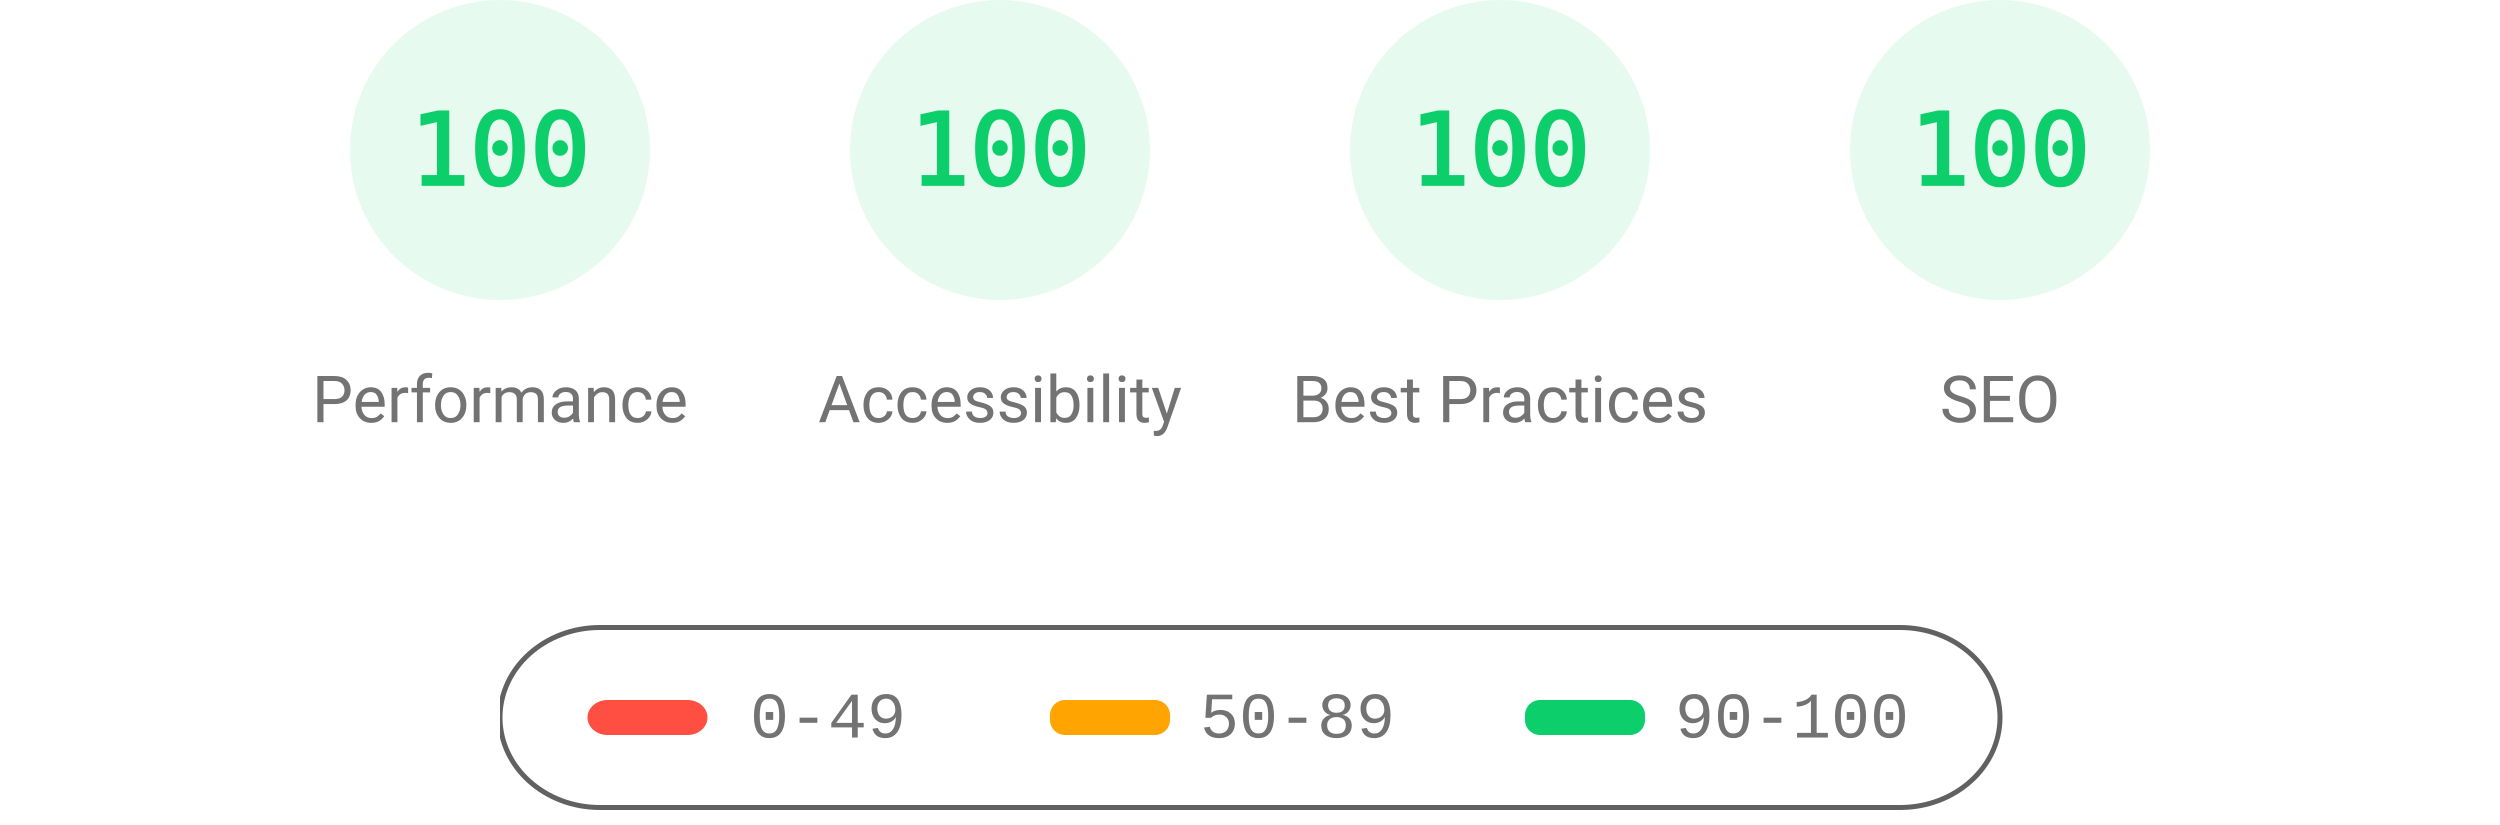
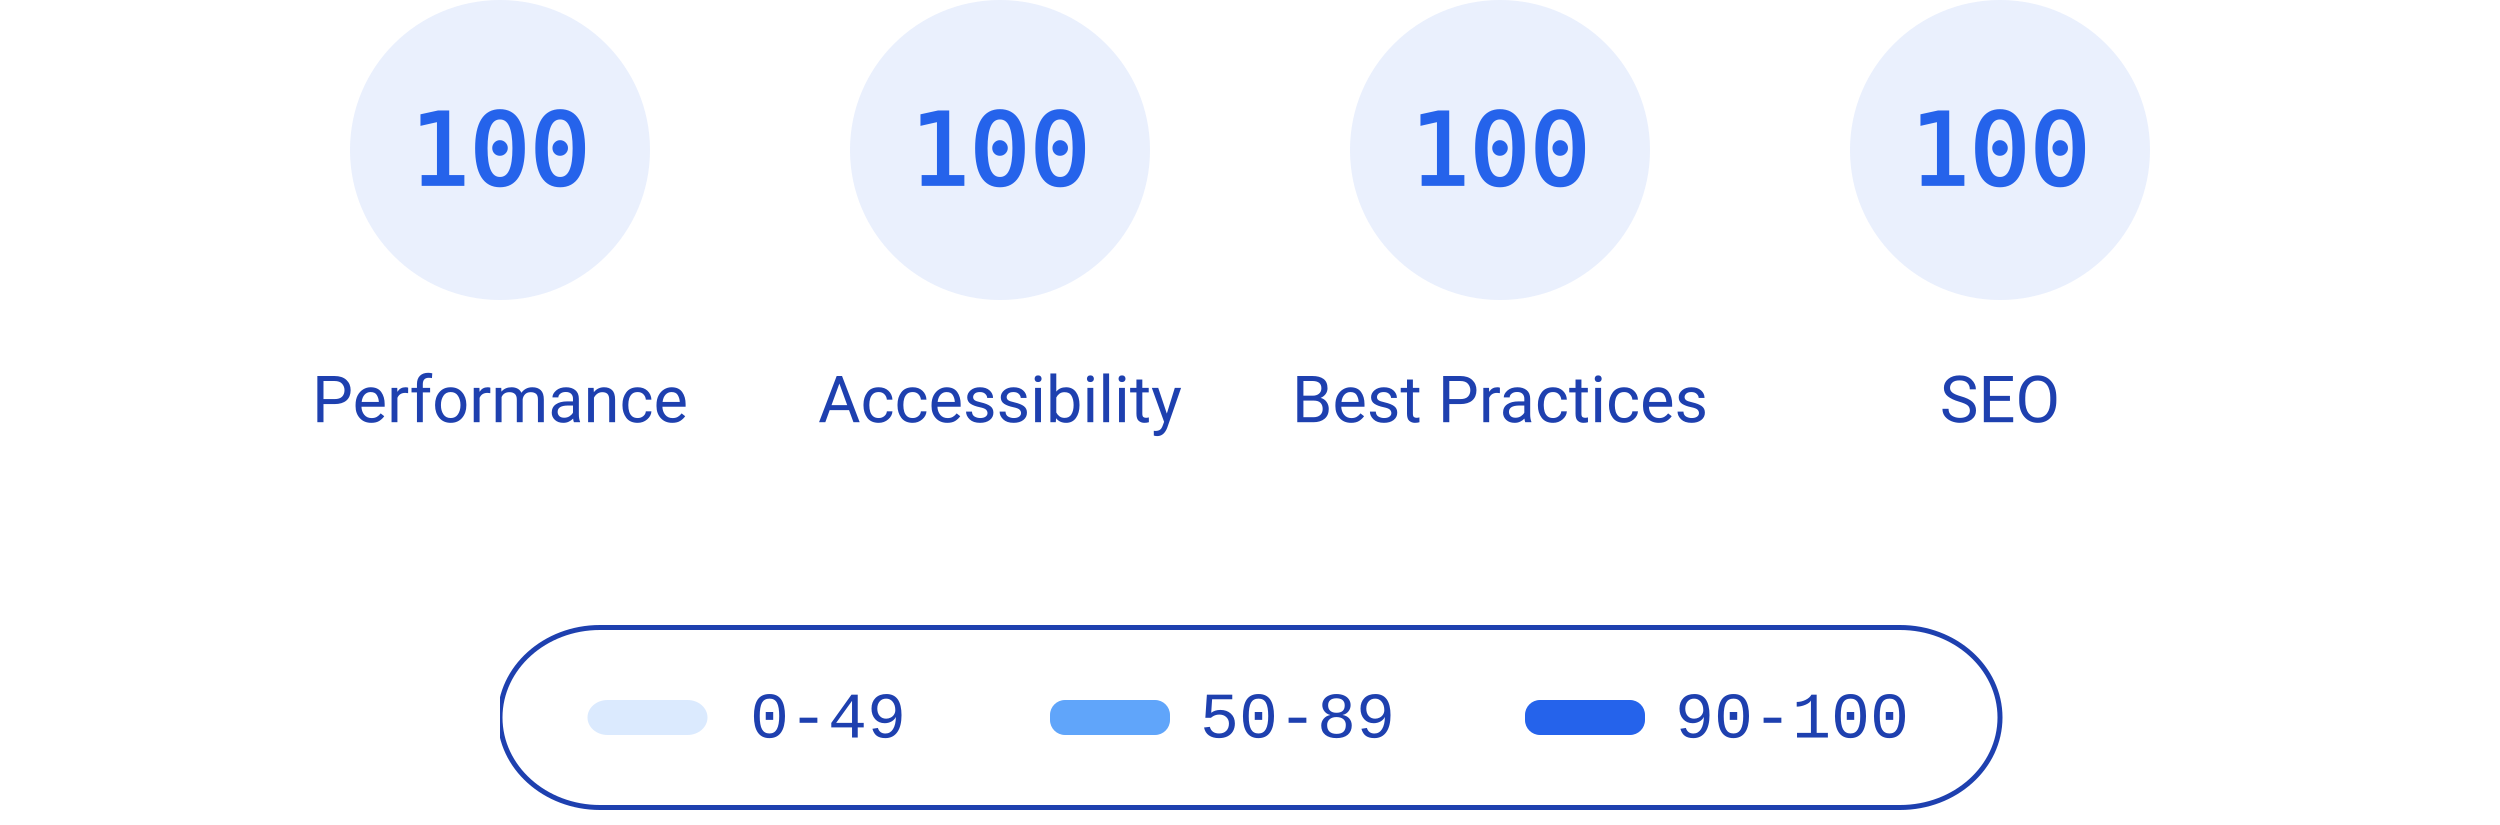
<svg xmlns="http://www.w3.org/2000/svg" class="theme--agnostic" fill="none" width="1000" height="330">
  <style>
		.gauge-base {
- 		opacity: 0.1
+ 			opacity: 0.1
		}

		.gauge-arc {
- 		fill: none;
- 		animation-delay: 250ms;
- 		stroke-linecap: round;
- 		transform: rotate(-90deg);
- 		transform-origin: 100px 60px;
- 		animation: load-gauge 1s ease forwards
+ 			fill: none;
+ 			animation-delay: 250ms;
+ 			stroke-linecap: round;
+ 			transform: rotate(-90deg);
+ 			transform-origin: 100px 60px;
+ 			animation: load-gauge 1s ease forwards
		}

		.guage-text {
- 		font-size: 40px;
- 		font-family: monospace;
- 		text-align: center
+ 			font-size: 40px;
+ 			font-family: monospace;
+ 			text-align: center
		}

		.guage-red {
- 		color: #ff4e42;
- 		fill: #ff4e42;
- 		stroke: #ff4e42
+ 			color: #1e40af;
+ 			fill: #1e40af;
+ 			stroke: #1e40af
		}
+ 
		.guage-orange {
- 		color: #ffa400;
- 		fill: #ffa400;
- 		stroke: #ffa400
+ 			color: #3b82f6;
+ 			fill: #3b82f6;
+ 			stroke: #3b82f6
		}
+ 
		.guage-green {
- 		color: #0cce6b;
- 		fill: #0cce6b;
- 		stroke: #0cce6b
+ 			color: #2563eb;
+ 			fill: #2563eb;
+ 			stroke: #2563eb
		}
+ 
		.theme--agnostic .guage-undefined {
- 		color: #5c5c5c;
- 		fill: #5c5c5c;
- 		stroke: #5c5c5c
+ 			color: #5c5c5c;
+ 			fill: #5c5c5c;
+ 			stroke: #5c5c5c
		}
+ 
		.theme--light .guage-undefined {
- 		color: #1e1e1e;
- 		fill: #1e1e1e;
- 		stroke: #1e1e1e
+ 			color: #1e1e1e;
+ 			fill: #1e1e1e;
+ 			stroke: #1e1e1e
		}
+ 
		.theme--dark .guage-undefined {
- 		color: #f5f5f5;
- 		fill: #f5f5f5;
- 		stroke: #f5f5f5
+ 			color: #f5f5f5;
+ 			fill: #f5f5f5;
+ 			stroke: #f5f5f5
		}

		.guage-title {
- 		stroke: none;
- 		font-size: 26px;
- 		line-height: 26px;
- 		font-family: Roboto, Halvetica, Arial, sans-serif
+ 			stroke: none;
+ 			font-size: 26px;
+ 			line-height: 26px;
+ 			font-family: Roboto, Halvetica, Arial, sans-serif
		}
+ 
		.metric.guage-title {
- 		font-family: 'Courier New', Courier, monospace
+ 			font-family: 'Courier New', Courier, monospace
		}
+ 
		.theme--agnostic .guage-title {
- 		color: #737373;
- 		fill: #737373
+ 			color: #1e40af;
+ 			fill: #1e40af
		}
+ 
		.theme--light .guage-title {
- 		color: #212121;
- 		fill: #212121
+ 			color: #1e40af;
+ 			fill: #1e40af
		}
+ 
		.theme--dark .guage-title {
- 		color: #f5f5f5;
- 		fill: #f5f5f5
+ 			color: #3b82f6;
+ 			fill: #3b82f6
		}

		@keyframes load-gauge {
- 		from {
- 		stroke-dasharray: 0 352.858
+ 			from {
+ 				stroke-dasharray: 0 352.858
+ 			}
		}
+ 
+ 		.lh-gauge--pwa__disc {
+ 			fill: #dbeafe
		}
- 		.lh-gauge--pwa__disc {
- 		fill: #e0e0e0
+ 
+ 		.lh-gauge--pwa__logo {
+ 			position: relative;
+ 			fill: #93c5fd
		}
- 		.lh-gauge--pwa__logo {
- 		position: relative;
- 		fill: #b0b0b0
+ 
+ 		.lh-gauge--pwa__invisible {
+ 			display: none
		}
- 		.lh-gauge--pwa__invisible {
- 		display: none
+ 
+ 		.lh-gauge--pwa__visible {
+ 			display: inline
		}
- 		.lh-gauge--pwa__visible {
- 		display: inline
+ 
+ 		.guage-invisible {
+ 			display: none
		}
- 		.guage-invisible {
- 		display: none
+ 
+ 		.lh-gauge--pwa__logo--primary-color {
+ 			fill: #2563eb
		}
- 		.lh-gauge--pwa__logo--primary-color {
- 		fill: #304ffe
+ 
+ 		.theme--agnostic .lh-gauge--pwa__logo--secondary-color {
+ 			fill: #1e40af
		}
- 		.theme--agnostic .lh-gauge--pwa__logo--secondary-color {
- 		fill: #787878
+ 
+ 		.theme--light .lh-gauge--pwa__logo--secondary-color {
+ 			fill: #1e40af
		}
- 		.theme--light .lh-gauge--pwa__logo--secondary-color {
- 		fill: #3d3d3d
+ 
+ 		.theme--dark .lh-gauge--pwa__logo--secondary-color {
+ 			fill: #3b82f6
		}
- 		.theme--dark .lh-gauge--pwa__logo--secondary-color {
- 		fill: #d8b6b6
+ 
+ 		.theme--light #svg_2 {
+ 			stroke: #1e40af22
		}
+ 
+ 		.theme--agnostic #svg_2 {
+ 			stroke: #1e40af
+ 		}
+ 
		.theme--light #svg_2 {
- 		stroke: #00000022
+ 			stroke: #1e40af22
		}
- 		.theme--agnostic #svg_2 {
- 		stroke: #616161
- 		}
- 		.theme--light #svg_2 {
- 		stroke: #00000022
- 		}
+ 
		.theme--dark #svg_2 {
- 		stroke: #f5f5f566
+ 			stroke: #3b82f666
		}
	</style>
  <svg class="guage-div guage-perf guage-green" viewBox="0 0 200 200" width="200" height="200" x="100" y="0">
    <circle class="gauge-base" r="56" cx="100" cy="60" stroke-width="8" />
    <circle class="gauge-arc guage-arc-1" r="56" cx="100" cy="60" stroke-width="8" style="stroke-dasharray: 351.858, 351.858;" />
    <text class="guage-text" x="100px" y="60px" alignment-baseline="central" dominant-baseline="central" text-anchor="middle">100</text>
    <text class="guage-title" x="100px" y="160px" alignment-baseline="central" dominant-baseline="central" text-anchor="middle">Performance</text>
  </svg>,<svg class="guage-div guage-perf guage-green" viewBox="0 0 200 200" width="200" height="200" x="300" y="0">
    <circle class="gauge-base" r="56" cx="100" cy="60" stroke-width="8" />
    <circle class="gauge-arc guage-arc-1" r="56" cx="100" cy="60" stroke-width="8" style="stroke-dasharray: 351.858, 351.858;" />
    <text class="guage-text" x="100px" y="60px" alignment-baseline="central" dominant-baseline="central" text-anchor="middle">100</text>
    <text class="guage-title" x="100px" y="160px" alignment-baseline="central" dominant-baseline="central" text-anchor="middle">Accessibility</text>
  </svg>,<svg class="guage-div guage-perf guage-green" viewBox="0 0 200 200" width="200" height="200" x="500" y="0">
    <circle class="gauge-base" r="56" cx="100" cy="60" stroke-width="8" />
    <circle class="gauge-arc guage-arc-1" r="56" cx="100" cy="60" stroke-width="8" style="stroke-dasharray: 351.858, 351.858;" />
    <text class="guage-text" x="100px" y="60px" alignment-baseline="central" dominant-baseline="central" text-anchor="middle">100</text>
    <text class="guage-title" x="100px" y="160px" alignment-baseline="central" dominant-baseline="central" text-anchor="middle">Best Practices</text>
  </svg>,<svg class="guage-div guage-perf guage-green" viewBox="0 0 200 200" width="200" height="200" x="700" y="0">
    <circle class="gauge-base" r="56" cx="100" cy="60" stroke-width="8" />
    <circle class="gauge-arc guage-arc-1" r="56" cx="100" cy="60" stroke-width="8" style="stroke-dasharray: 351.858, 351.858;" />
    <text class="guage-text" x="100px" y="60px" alignment-baseline="central" dominant-baseline="central" text-anchor="middle">100</text>
    <text class="guage-title" x="100px" y="160px" alignment-baseline="central" dominant-baseline="central" text-anchor="middle">SEO</text>
  </svg>
  <svg width="604" height="76" x="200" y="250">
    <g>
      <rect fill="none" id="canvas_background" height="80" width="604" y="-1" x="-1" />
      <g display="none" overflow="visible" y="0" x="0" height="100%" width="100%" id="canvasGrid">
        <rect fill="url(#gridpattern)" stroke-width="0" y="0" x="0" height="100%" width="100%" />
      </g>
    </g>
    <g>
      <rect fill-opacity="0" stroke-width="2" rx="40" id="svg_2" height="72" width="600" y="1" x="0" fill="#000000" />
-       <rect stroke="#000" rx="8" id="svg_3" height="14" width="48" y="30" x="35" stroke-opacity="null" stroke-width="0" fill="#ff4e42" />
-       <rect stroke="#000" rx="6" id="svg_4" height="14" width="48" y="30" x="220" stroke-opacity="null" stroke-width="0" fill="#ffa400" />
-       <rect stroke="#000" rx="6" id="svg_5" height="14" width="48" y="30" x="410" stroke-opacity="null" stroke-width="0" fill="#0cce6b" />
+       <rect stroke="#000" rx="8" id="svg_3" height="14" width="48" y="30" x="35" stroke-opacity="null" stroke-width="0" fill="#dbeafe" />
+       <rect stroke="#000" rx="6" id="svg_4" height="14" width="48" y="30" x="220" stroke-opacity="null" stroke-width="0" fill="#60a5fa" />
+       <rect stroke="#000" rx="6" id="svg_5" height="14" width="48" y="30" x="410" stroke-opacity="null" stroke-width="0" fill="#2563eb" />
      <text class="metric guage-title" xml:space="preserve" text-anchor="start" font-size="26" id="svg_6" y="45" x="100" stroke-opacity="null" stroke-width="0" stroke="#000">0-49</text>
      <text class="metric guage-title" xml:space="preserve" text-anchor="start" font-size="26" id="svg_7" y="45" x="280" stroke-opacity="null" stroke-width="0" stroke="#000">50-89</text>
      <text class="metric guage-title" xml:space="preserve" text-anchor="start" font-size="26" id="svg_8" y="45" x="470" stroke-opacity="null" stroke-width="0" stroke="#000">90-100</text>
    </g>
  </svg>
</svg>
